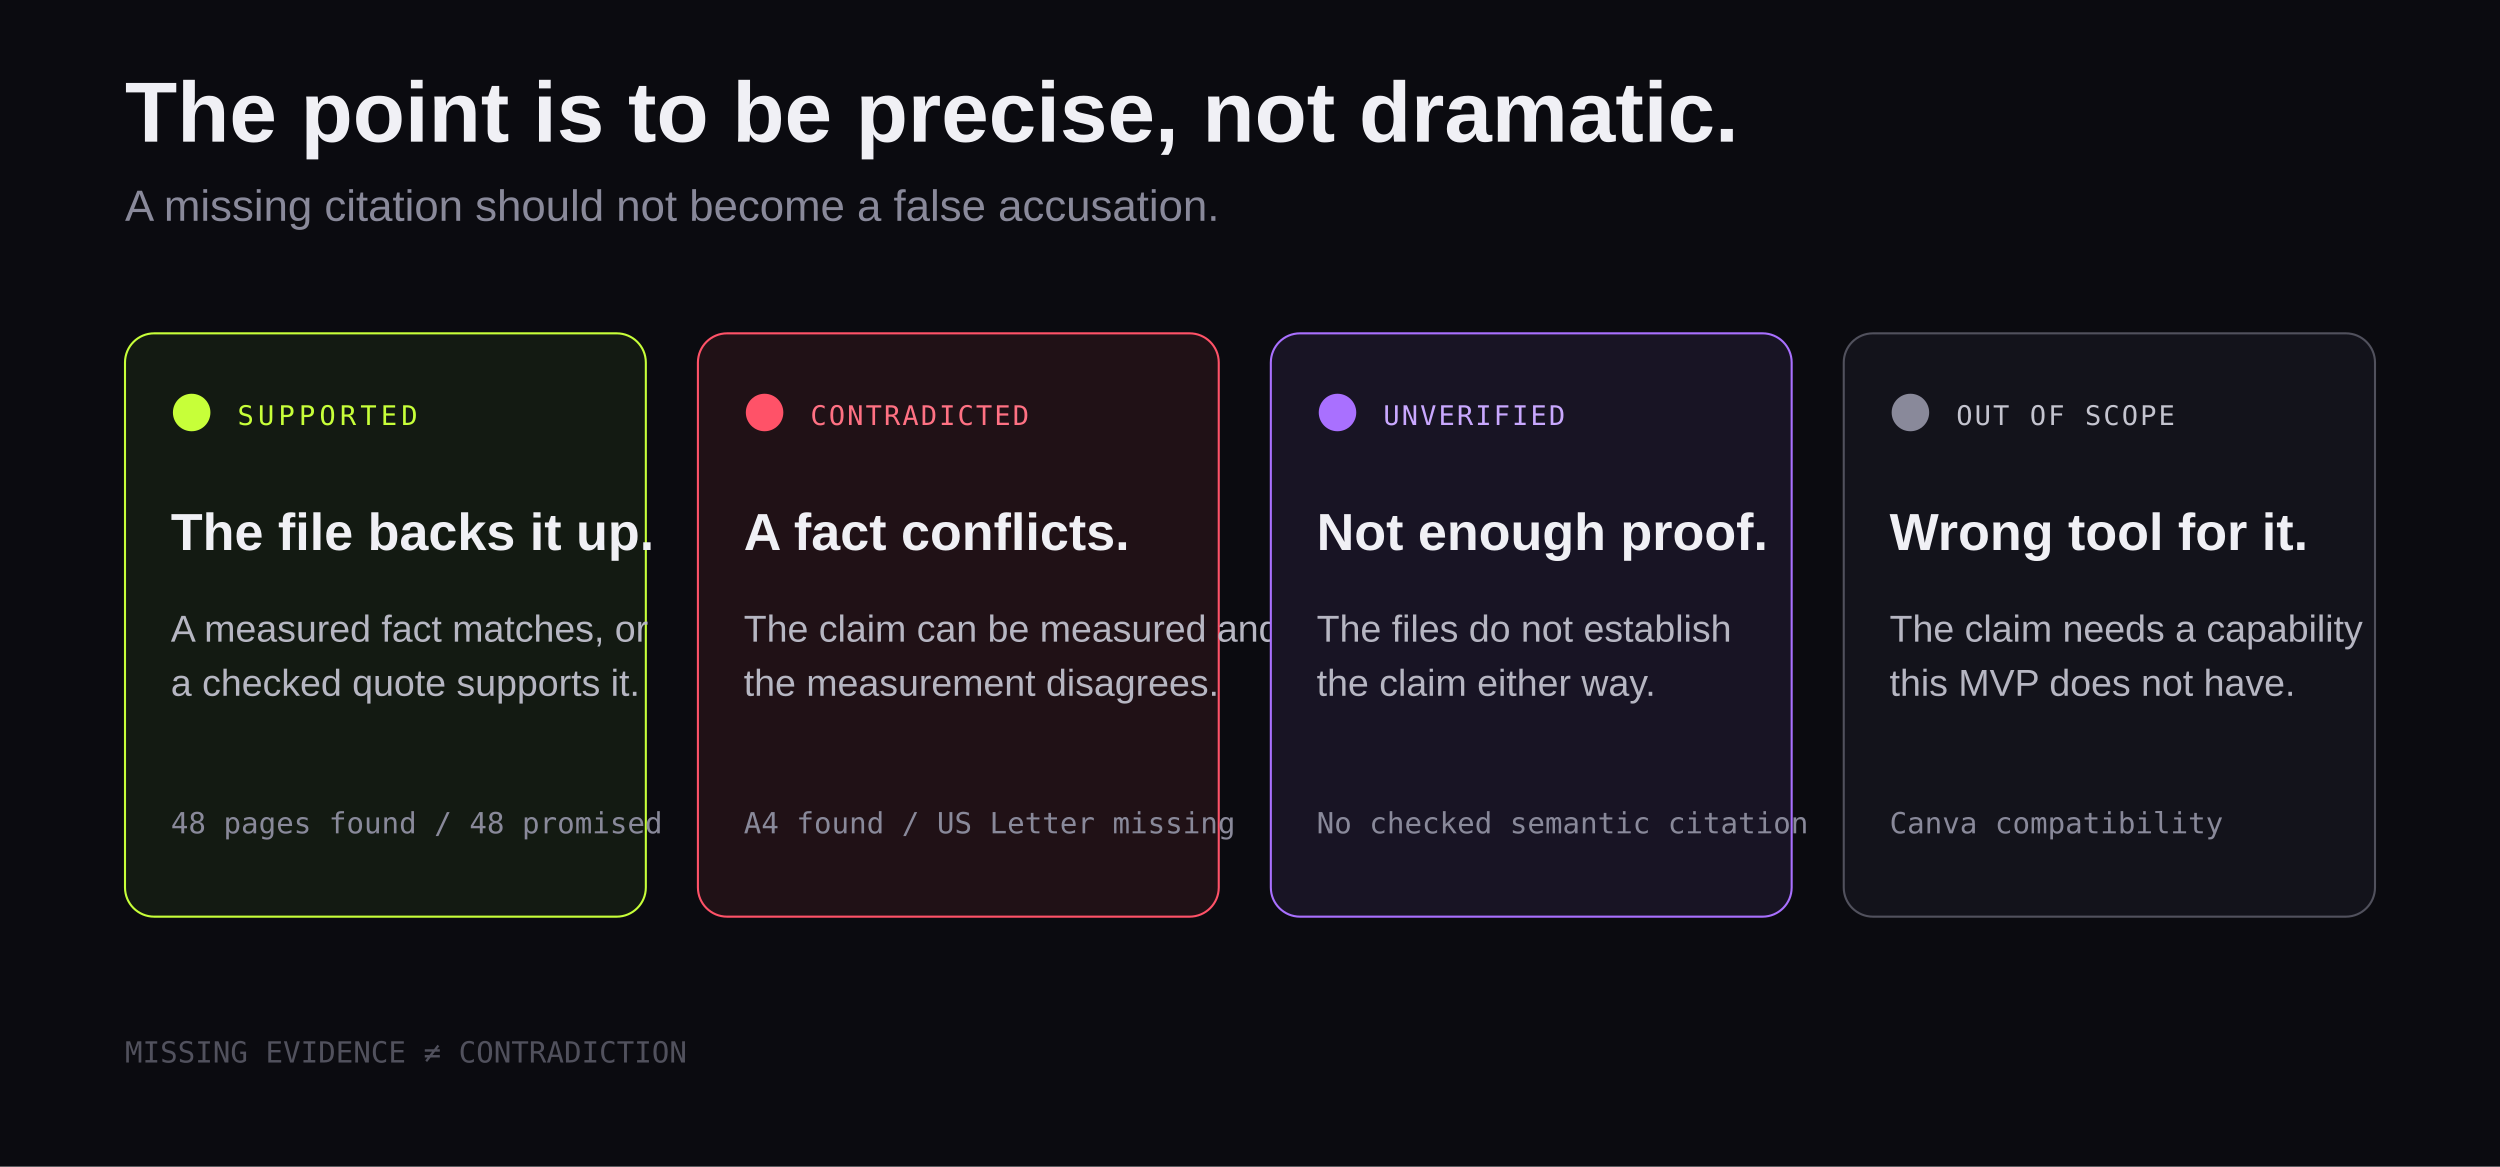
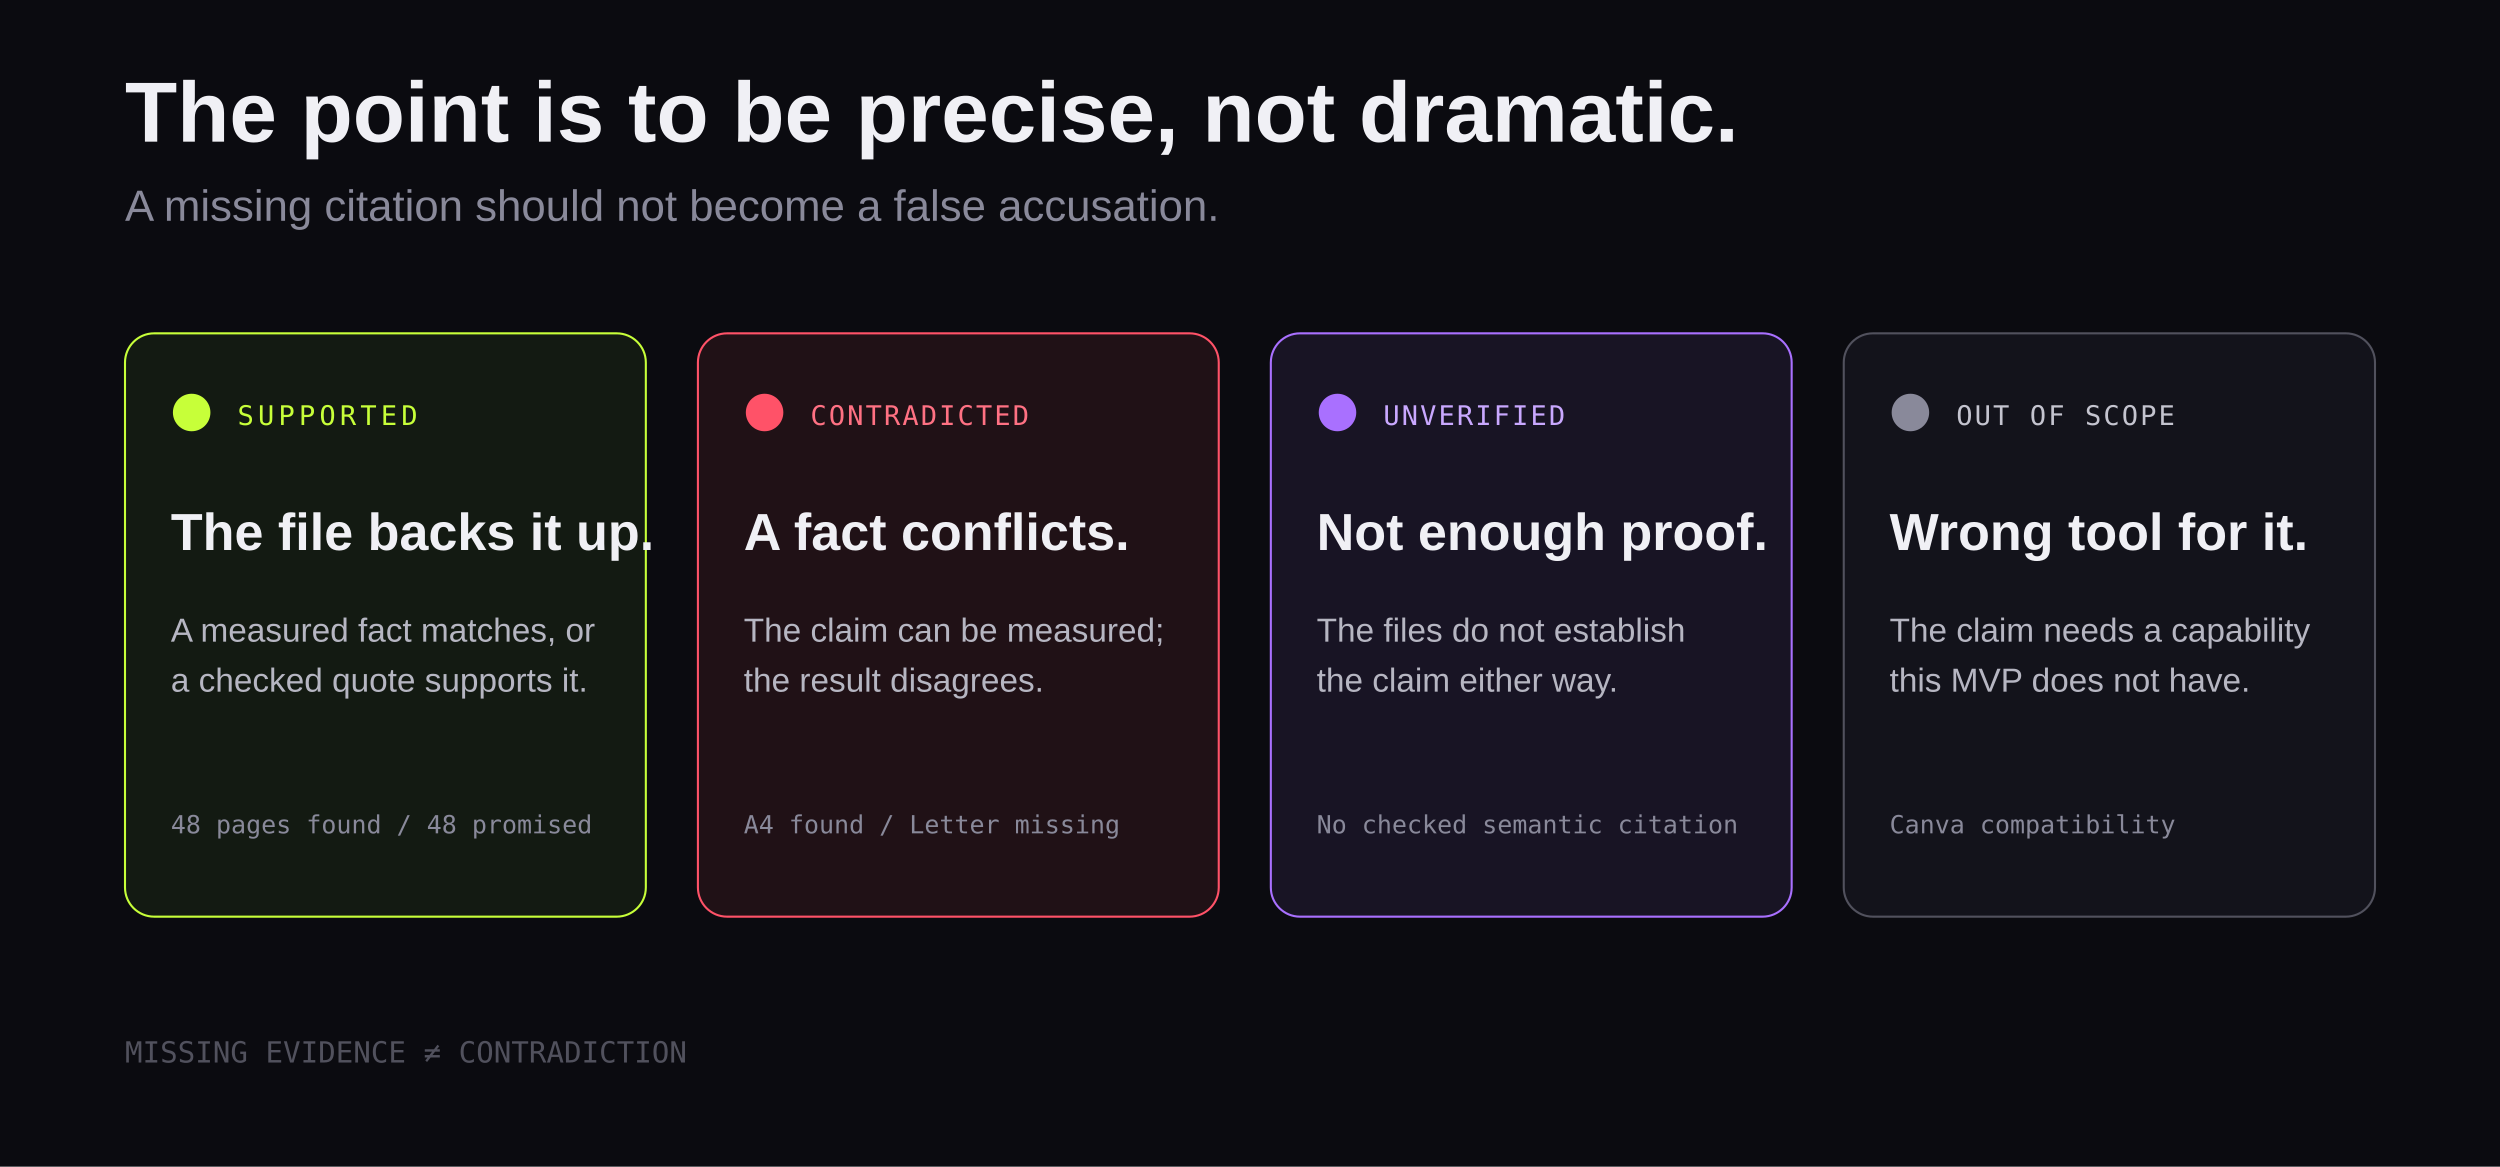
<svg xmlns="http://www.w3.org/2000/svg" width="1200" height="560" viewBox="0 0 1200 560" role="img" aria-labelledby="title desc">
  <rect width="1200" height="560" fill="#0b0b10" />
  <text x="60" y="68" fill="#f0f0f5" font-family="Arial,sans-serif" font-size="41" font-weight="800">The point is to be precise, not dramatic.</text>
  <text x="60" y="106" fill="#89899a" font-family="Arial,sans-serif" font-size="21">A missing citation should not become a false accusation.</text>
  <g transform="translate(60 160)">
    <rect width="250" height="280" rx="14" fill="#131a12" stroke="#c7ff39" />
    <circle cx="32" cy="38" r="9" fill="#c7ff39" />
    <text x="54" y="44" fill="#c7ff39" font-family="ui-monospace,monospace" font-size="13" letter-spacing="2">SUPPORTED</text>
    <text x="22" y="104" fill="#f0f0f5" font-family="Arial,sans-serif" font-size="25" font-weight="700">The file backs it up.</text>
-     <text x="22" y="148" fill="#b6b6c2" font-family="Arial,sans-serif" font-size="18">A measured fact matches, or</text>
-     <text x="22" y="174" fill="#b6b6c2" font-family="Arial,sans-serif" font-size="18">a checked quote supports it.</text>
-     <text x="22" y="240" fill="#89899a" font-family="ui-monospace,monospace" font-size="14">48 pages found / 48 promised</text>
+     <text x="22" y="148" fill="#b6b6c2" font-family="Arial,sans-serif" font-size="16">A measured fact matches, or</text>
+     <text x="22" y="172" fill="#b6b6c2" font-family="Arial,sans-serif" font-size="16">a checked quote supports it.</text>
+     <text x="22" y="240" fill="#89899a" font-family="ui-monospace,monospace" font-size="12">48 pages found / 48 promised</text>
  </g>
  <g transform="translate(335 160)">
    <rect width="250" height="280" rx="14" fill="#201116" stroke="#ff5268" />
    <circle cx="32" cy="38" r="9" fill="#ff5268" />
    <text x="54" y="44" fill="#ff7183" font-family="ui-monospace,monospace" font-size="13" letter-spacing="1">CONTRADICTED</text>
    <text x="22" y="104" fill="#f0f0f5" font-family="Arial,sans-serif" font-size="25" font-weight="700">A fact conflicts.</text>
-     <text x="22" y="148" fill="#b6b6c2" font-family="Arial,sans-serif" font-size="18">The claim can be measured and</text>
-     <text x="22" y="174" fill="#b6b6c2" font-family="Arial,sans-serif" font-size="18">the measurement disagrees.</text>
-     <text x="22" y="240" fill="#89899a" font-family="ui-monospace,monospace" font-size="14">A4 found / US Letter missing</text>
+     <text x="22" y="148" fill="#b6b6c2" font-family="Arial,sans-serif" font-size="16">The claim can be measured;</text>
+     <text x="22" y="172" fill="#b6b6c2" font-family="Arial,sans-serif" font-size="16">the result disagrees.</text>
+     <text x="22" y="240" fill="#89899a" font-family="ui-monospace,monospace" font-size="12">A4 found / Letter missing</text>
  </g>
  <g transform="translate(610 160)">
    <rect width="250" height="280" rx="14" fill="#181424" stroke="#a970ff" />
    <circle cx="32" cy="38" r="9" fill="#a970ff" />
    <text x="54" y="44" fill="#c9a8ff" font-family="ui-monospace,monospace" font-size="13" letter-spacing="1">UNVERIFIED</text>
    <text x="22" y="104" fill="#f0f0f5" font-family="Arial,sans-serif" font-size="25" font-weight="700">Not enough proof.</text>
-     <text x="22" y="148" fill="#b6b6c2" font-family="Arial,sans-serif" font-size="18">The files do not establish</text>
-     <text x="22" y="174" fill="#b6b6c2" font-family="Arial,sans-serif" font-size="18">the claim either way.</text>
-     <text x="22" y="240" fill="#89899a" font-family="ui-monospace,monospace" font-size="14">No checked semantic citation</text>
+     <text x="22" y="148" fill="#b6b6c2" font-family="Arial,sans-serif" font-size="16">The files do not establish</text>
+     <text x="22" y="172" fill="#b6b6c2" font-family="Arial,sans-serif" font-size="16">the claim either way.</text>
+     <text x="22" y="240" fill="#89899a" font-family="ui-monospace,monospace" font-size="12">No checked semantic citation</text>
  </g>
  <g transform="translate(885 160)">
    <rect width="255" height="280" rx="14" fill="#13131b" stroke="#51515d" />
    <circle cx="32" cy="38" r="9" fill="#89899a" />
    <text x="54" y="44" fill="#c4c4cf" font-family="ui-monospace,monospace" font-size="13" letter-spacing="1">OUT OF SCOPE</text>
    <text x="22" y="104" fill="#f0f0f5" font-family="Arial,sans-serif" font-size="25" font-weight="700">Wrong tool for it.</text>
-     <text x="22" y="148" fill="#b6b6c2" font-family="Arial,sans-serif" font-size="18">The claim needs a capability</text>
-     <text x="22" y="174" fill="#b6b6c2" font-family="Arial,sans-serif" font-size="18">this MVP does not have.</text>
-     <text x="22" y="240" fill="#89899a" font-family="ui-monospace,monospace" font-size="14">Canva compatibility</text>
+     <text x="22" y="148" fill="#b6b6c2" font-family="Arial,sans-serif" font-size="16">The claim needs a capability</text>
+     <text x="22" y="172" fill="#b6b6c2" font-family="Arial,sans-serif" font-size="16">this MVP does not have.</text>
+     <text x="22" y="240" fill="#89899a" font-family="ui-monospace,monospace" font-size="12">Canva compatibility</text>
  </g>
  <text x="60" y="510" fill="#51515d" font-family="ui-monospace,monospace" font-size="14">MISSING EVIDENCE ≠ CONTRADICTION</text>
</svg>
